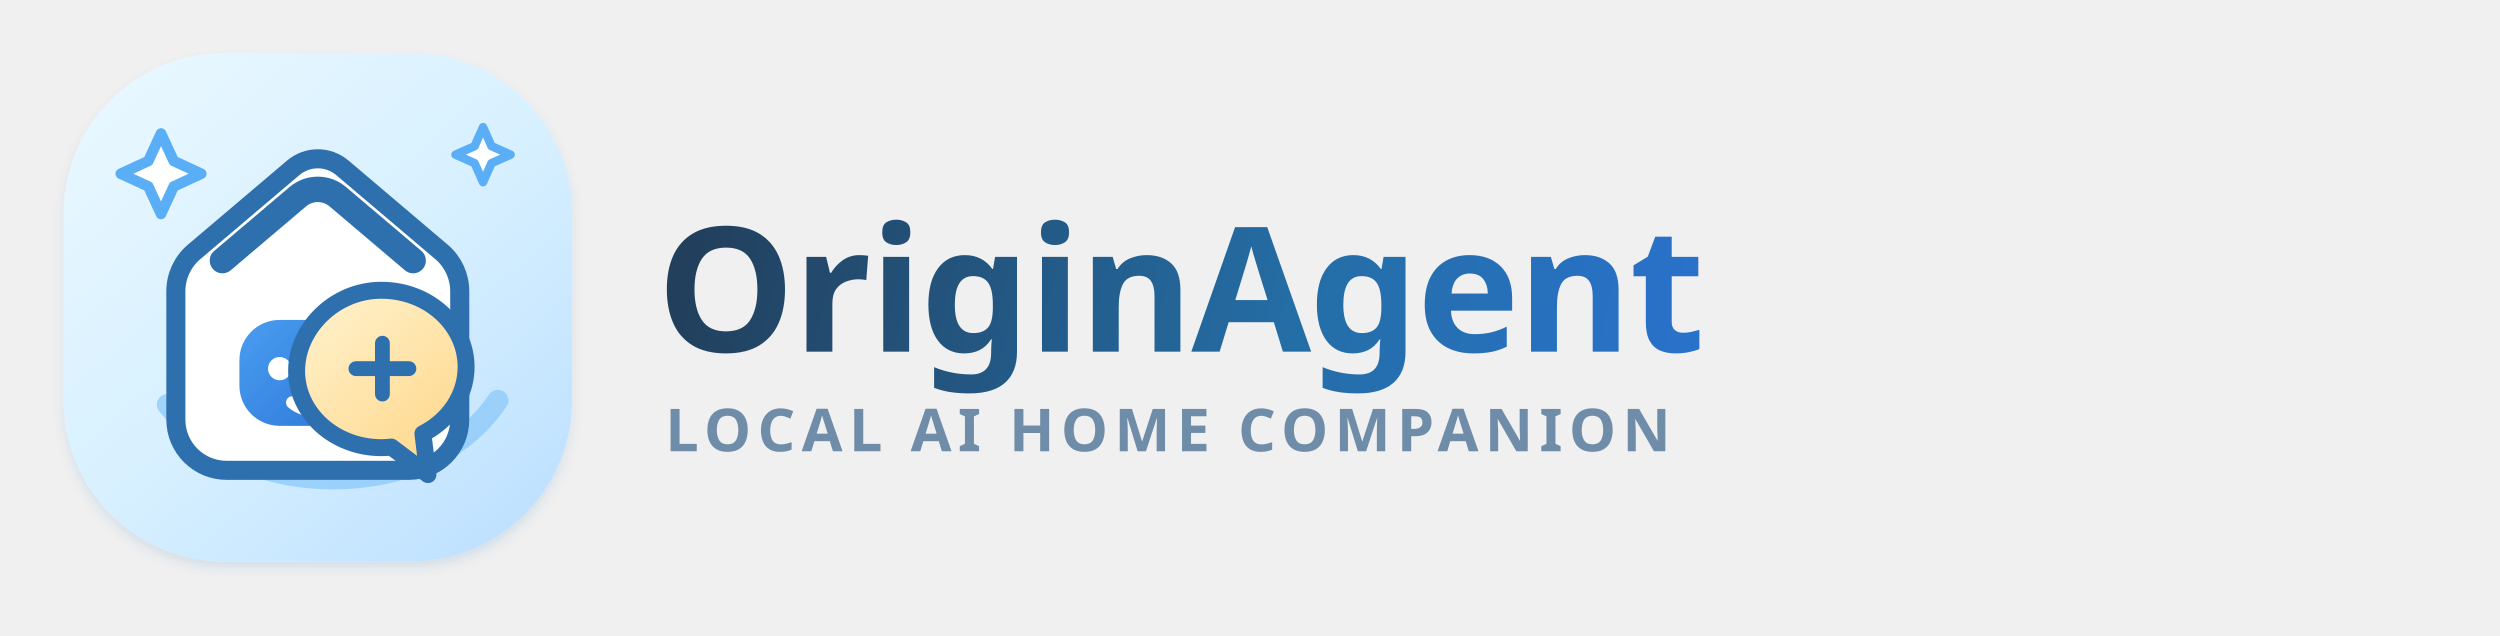
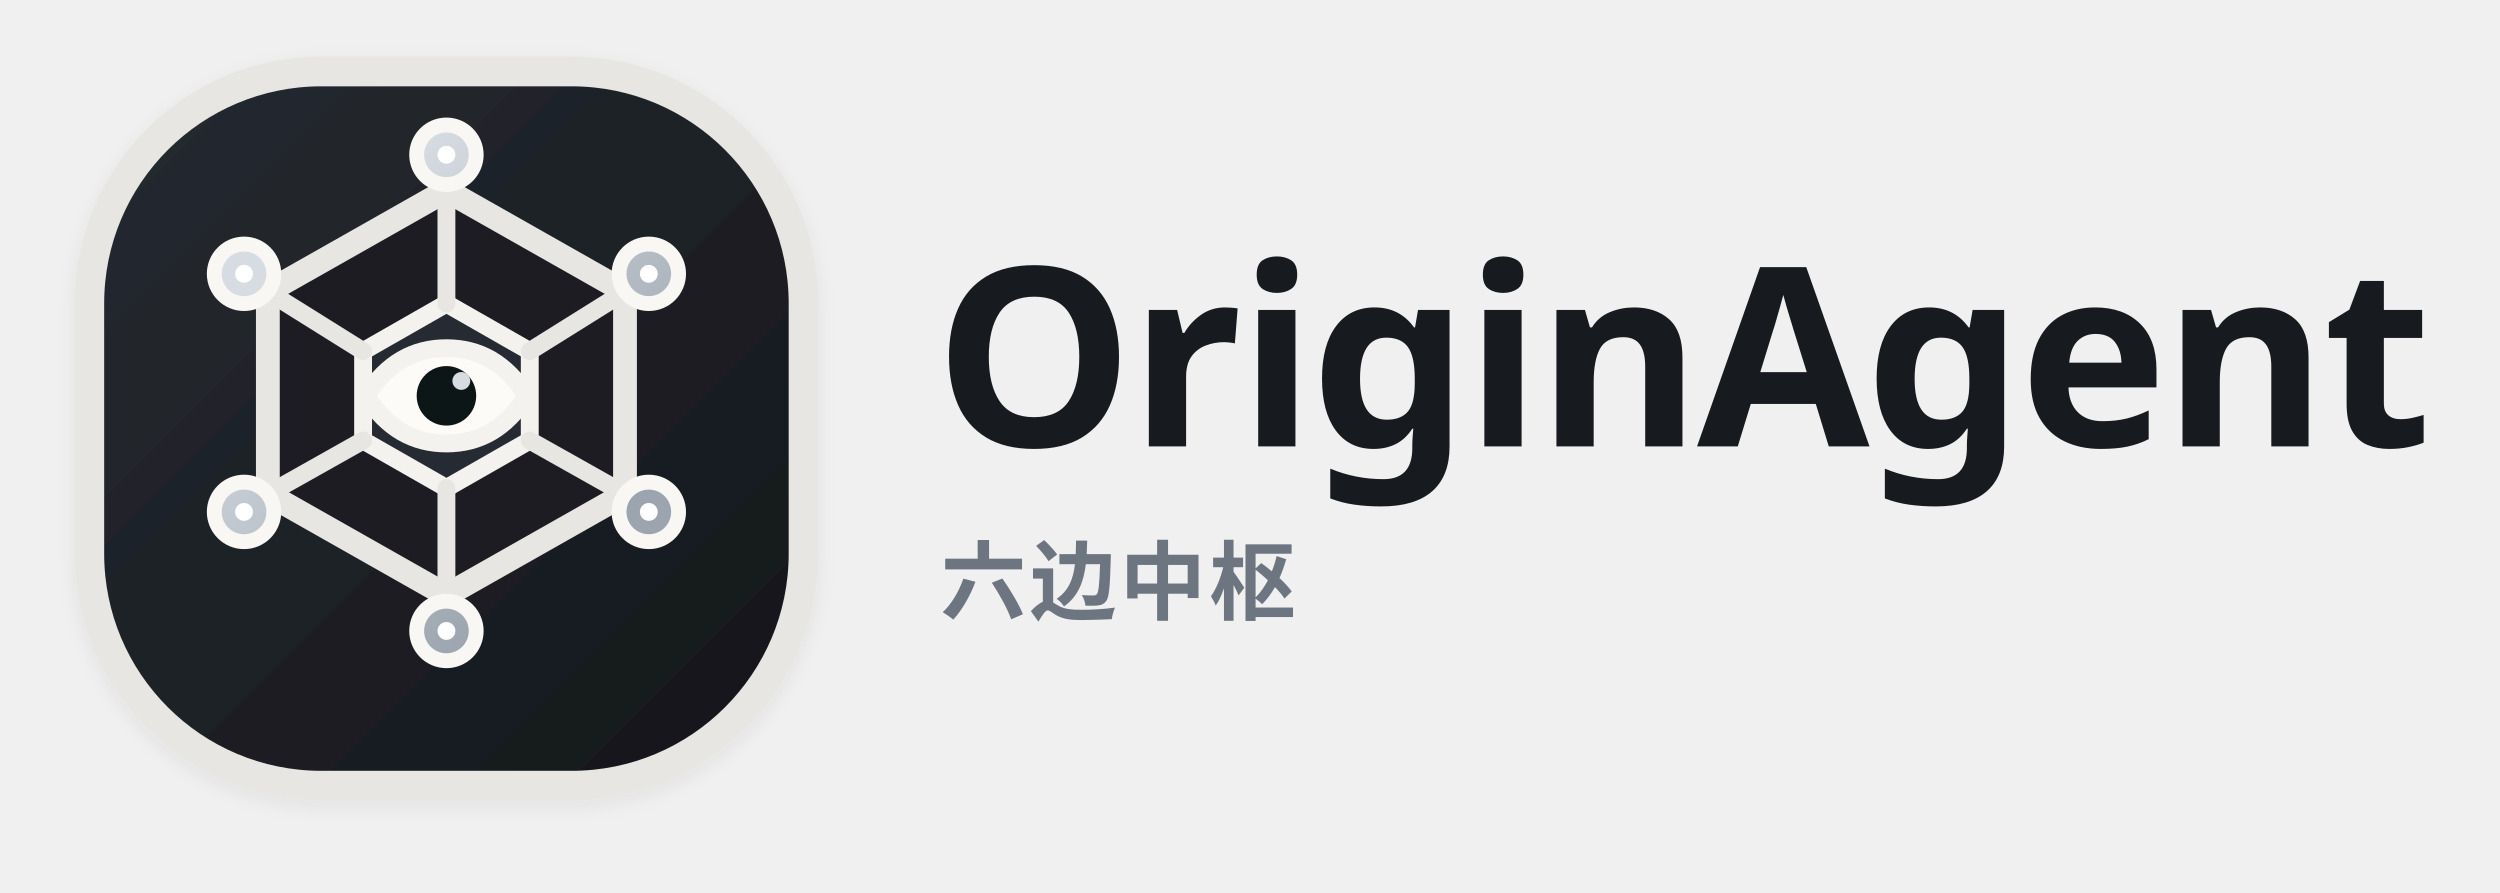
- <svg xmlns="http://www.w3.org/2000/svg" width="1180" height="300" viewBox="0 0 1180 300" fill="none" role="img" aria-labelledby="title desc">
+ <svg xmlns="http://www.w3.org/2000/svg" width="840" height="300" viewBox="0 0 840 300" fill="none" role="img" aria-labelledby="title desc">
  <defs>
-     <linearGradient id="markBg" x1="35" y1="31" x2="236" y2="259" gradientUnits="userSpaceOnUse">
-       <stop stop-color="#EAF8FF" />
-       <stop offset="0.55" stop-color="#D7F0FF" />
-       <stop offset="1" stop-color="#BFE1FF" />
+     <filter id="shadow" x="0" y="0" width="302" height="302" filterUnits="userSpaceOnUse" color-interpolation-filters="sRGB">
+       <feDropShadow dx="0" dy="8" stdDeviation="12" flood-color="#0B0D10" flood-opacity="0.12" />
+       <feDropShadow dx="0" dy="2" stdDeviation="3" flood-color="#0B0D10" flood-opacity="0.06" />
+     </filter>
+     <linearGradient id="shell" x1="30" y1="30" x2="270" y2="270" gradientUnits="userSpaceOnUse">
+       <stop stop-color="#262B31" />
+       <stop offset="1" stop-color="#13161A" />
    </linearGradient>
-     <linearGradient id="door" x1="97" y1="125" x2="175" y2="206" gradientUnits="userSpaceOnUse">
-       <stop stop-color="#54ACF8" />
-       <stop offset="1" stop-color="#2B73D8" />
+     <linearGradient id="hub" x1="104" y1="88" x2="198" y2="186" gradientUnits="userSpaceOnUse">
+       <stop stop-color="#D7DCE2" />
+       <stop offset="1" stop-color="#9CA5AF" />
    </linearGradient>
-     <linearGradient id="bubble" x1="155" y1="111" x2="231" y2="203" gradientUnits="userSpaceOnUse">
-       <stop stop-color="#FFF6D7" />
-       <stop offset="1" stop-color="#FFD78A" />
-     </linearGradient>
-     <linearGradient id="textGrad" x1="303" y1="88" x2="855" y2="215" gradientUnits="userSpaceOnUse">
-       <stop stop-color="#223B55" />
-       <stop offset="0.56" stop-color="#246EA7" />
-       <stop offset="1" stop-color="#2B73D8" />
-     </linearGradient>
-     <filter id="markShadow" x="0" y="2" width="292" height="292" filterUnits="userSpaceOnUse" color-interpolation-filters="sRGB">
-       <feDropShadow dx="0" dy="14" stdDeviation="16" flood-color="#2769A9" flood-opacity="0.15" />
-       <feDropShadow dx="0" dy="3" stdDeviation="2.5" flood-color="#2769A9" flood-opacity="0.12" />
-     </filter>
  </defs>
-   <g filter="url(#markShadow)">
-     <rect x="30" y="25" width="240" height="240" rx="76" fill="url(#markBg)" />
-     <path d="M79 191C98 214 126 226 157 226C189 226 218 214 235 189" stroke="#86C6F8" stroke-width="10" stroke-linecap="round" opacity="0.7" />
-     <path d="M83 137.5C83 130.4 86.1 123.6 91.5 119L138.3 79.3C145.1 73.5 154.9 73.5 161.7 79.3L208.5 119C213.9 123.6 217 130.4 217 137.5V198C217 211.3 206.3 222 193 222H107C93.7 222 83 211.3 83 198V137.5Z" fill="white" stroke="#2D6FAE" stroke-width="9" stroke-linejoin="round" />
-     <path d="M105 123L140.5 92.9C146 88.2 154 88.2 159.5 92.9L195 123" stroke="#2D6FAE" stroke-width="12" stroke-linecap="round" stroke-linejoin="round" />
-     <rect x="113" y="151" width="68" height="50" rx="19" fill="url(#door)" />
-     <circle cx="132" cy="174" r="5.5" fill="white" />
-     <circle cx="163" cy="174" r="5.5" fill="white" />
-     <path d="M138 190C144 195 153 195 159 190" stroke="white" stroke-width="6" stroke-linecap="round" />
-     <path d="M180 137C202.1 137 220 153.2 220 173.2C220 186.7 211.8 198.5 199.6 204.7L202 224L184.7 211C183.1 211.2 181.6 211.3 180 211.3C157.9 211.3 140 195.1 140 175.1C140 155.1 157.9 137 180 137Z" fill="url(#bubble)" stroke="#2D6FAE" stroke-width="8" stroke-linejoin="round" />
-     <path d="M168 174H193" stroke="#2D6FAE" stroke-width="7" stroke-linecap="round" />
-     <path d="M180.5 162V186" stroke="#2D6FAE" stroke-width="7" stroke-linecap="round" />
-     <path d="M70 76L76 63L82 76L95 82L82 88L76 101L70 88L57 82L70 76Z" fill="white" stroke="#5AAEF5" stroke-width="5" stroke-linejoin="round" />
-     <path d="M224 69L228 60L232 69L241 73L232 77L228 86L224 77L215 73L224 69Z" fill="white" stroke="#5AAEF5" stroke-width="4" stroke-linejoin="round" />
+   <g filter="url(#shadow)" transform="translate(0 -6)">
+     <rect x="30" y="30" width="240" height="240" rx="78" fill="url(#shell)" stroke="#E8E6E2" stroke-width="10" />
+     <path d="M150 70L210 104V172L150 206L90 172V104L150 70Z" fill="#1A1E23" stroke="#E8E6E2" stroke-width="8" stroke-linejoin="round" />
+     <path d="M150 108L178 124V154L150 170L122 154V124L150 108Z" fill="#252A30" stroke="#F4F2EE" stroke-width="6" stroke-linejoin="round" />
+     <path d="M123 139C130 128 139 123 150 123C161 123 170 128 177 139C170 150 161 155 150 155C139 155 130 150 123 139Z" fill="#FCFBF8" stroke="#F4F2EE" stroke-width="6" stroke-linejoin="round" />
+     <circle cx="150" cy="139" r="10" fill="#111418" />
+     <circle cx="155" cy="134" r="3" fill="#D7DCE2" />
+     <path d="M150 70V108" stroke="#E8E6E2" stroke-width="6" stroke-linecap="round" />
+     <path d="M210 104L178 124" stroke="#E8E6E2" stroke-width="6" stroke-linecap="round" />
+     <path d="M210 172L178 154" stroke="#E8E6E2" stroke-width="6" stroke-linecap="round" />
+     <path d="M150 206V170" stroke="#E8E6E2" stroke-width="6" stroke-linecap="round" />
+     <path d="M90 172L122 154" stroke="#E8E6E2" stroke-width="6" stroke-linecap="round" />
+     <path d="M90 104L122 124" stroke="#E8E6E2" stroke-width="6" stroke-linecap="round" />
+     <circle cx="150" cy="58" r="10" fill="url(#hub)" stroke="#F8F7F3" stroke-width="5" />
+     <circle cx="218" cy="98" r="10" fill="url(#hub)" stroke="#F8F7F3" stroke-width="5" />
+     <circle cx="218" cy="178" r="10" fill="url(#hub)" stroke="#F8F7F3" stroke-width="5" />
+     <circle cx="150" cy="218" r="10" fill="url(#hub)" stroke="#F8F7F3" stroke-width="5" />
+     <circle cx="82" cy="178" r="10" fill="url(#hub)" stroke="#F8F7F3" stroke-width="5" />
+     <circle cx="82" cy="98" r="10" fill="url(#hub)" stroke="#F8F7F3" stroke-width="5" />
+     <circle cx="150" cy="58" r="3" fill="#FFFFFF" />
+     <circle cx="218" cy="98" r="3" fill="#FFFFFF" />
+     <circle cx="218" cy="178" r="3" fill="#FFFFFF" />
+     <circle cx="150" cy="218" r="3" fill="#FFFFFF" />
+     <circle cx="82" cy="178" r="3" fill="#FFFFFF" />
+     <circle cx="82" cy="98" r="3" fill="#FFFFFF" />
  </g>
-   <text x="310" y="166" fill="url(#textGrad)" font-family="JetBrains Mono, Nunito, Noto Sans SC, system-ui, sans-serif" font-size="82" font-weight="800" letter-spacing="-1">OriginAgent</text>
-   <text x="314" y="213" fill="#6F8CA8" font-family="JetBrains Mono, Nunito, Noto Sans SC, system-ui, sans-serif" font-size="28" font-weight="600" letter-spacing="3">LOCAL AI HOME COMPANION</text>
+   <text x="314" y="150" fill="#171A1F" font-family="Avenir Next, Segoe UI, PingFang SC, Microsoft YaHei, sans-serif" font-size="84" font-weight="800" letter-spacing="-1.4">OriginAgent</text>
+   <text x="316" y="206" fill="#6D7580" font-family="Segoe UI, PingFang SC, Microsoft YaHei, sans-serif" font-size="29" font-weight="700" letter-spacing="1.1">六边中枢</text>
</svg>
